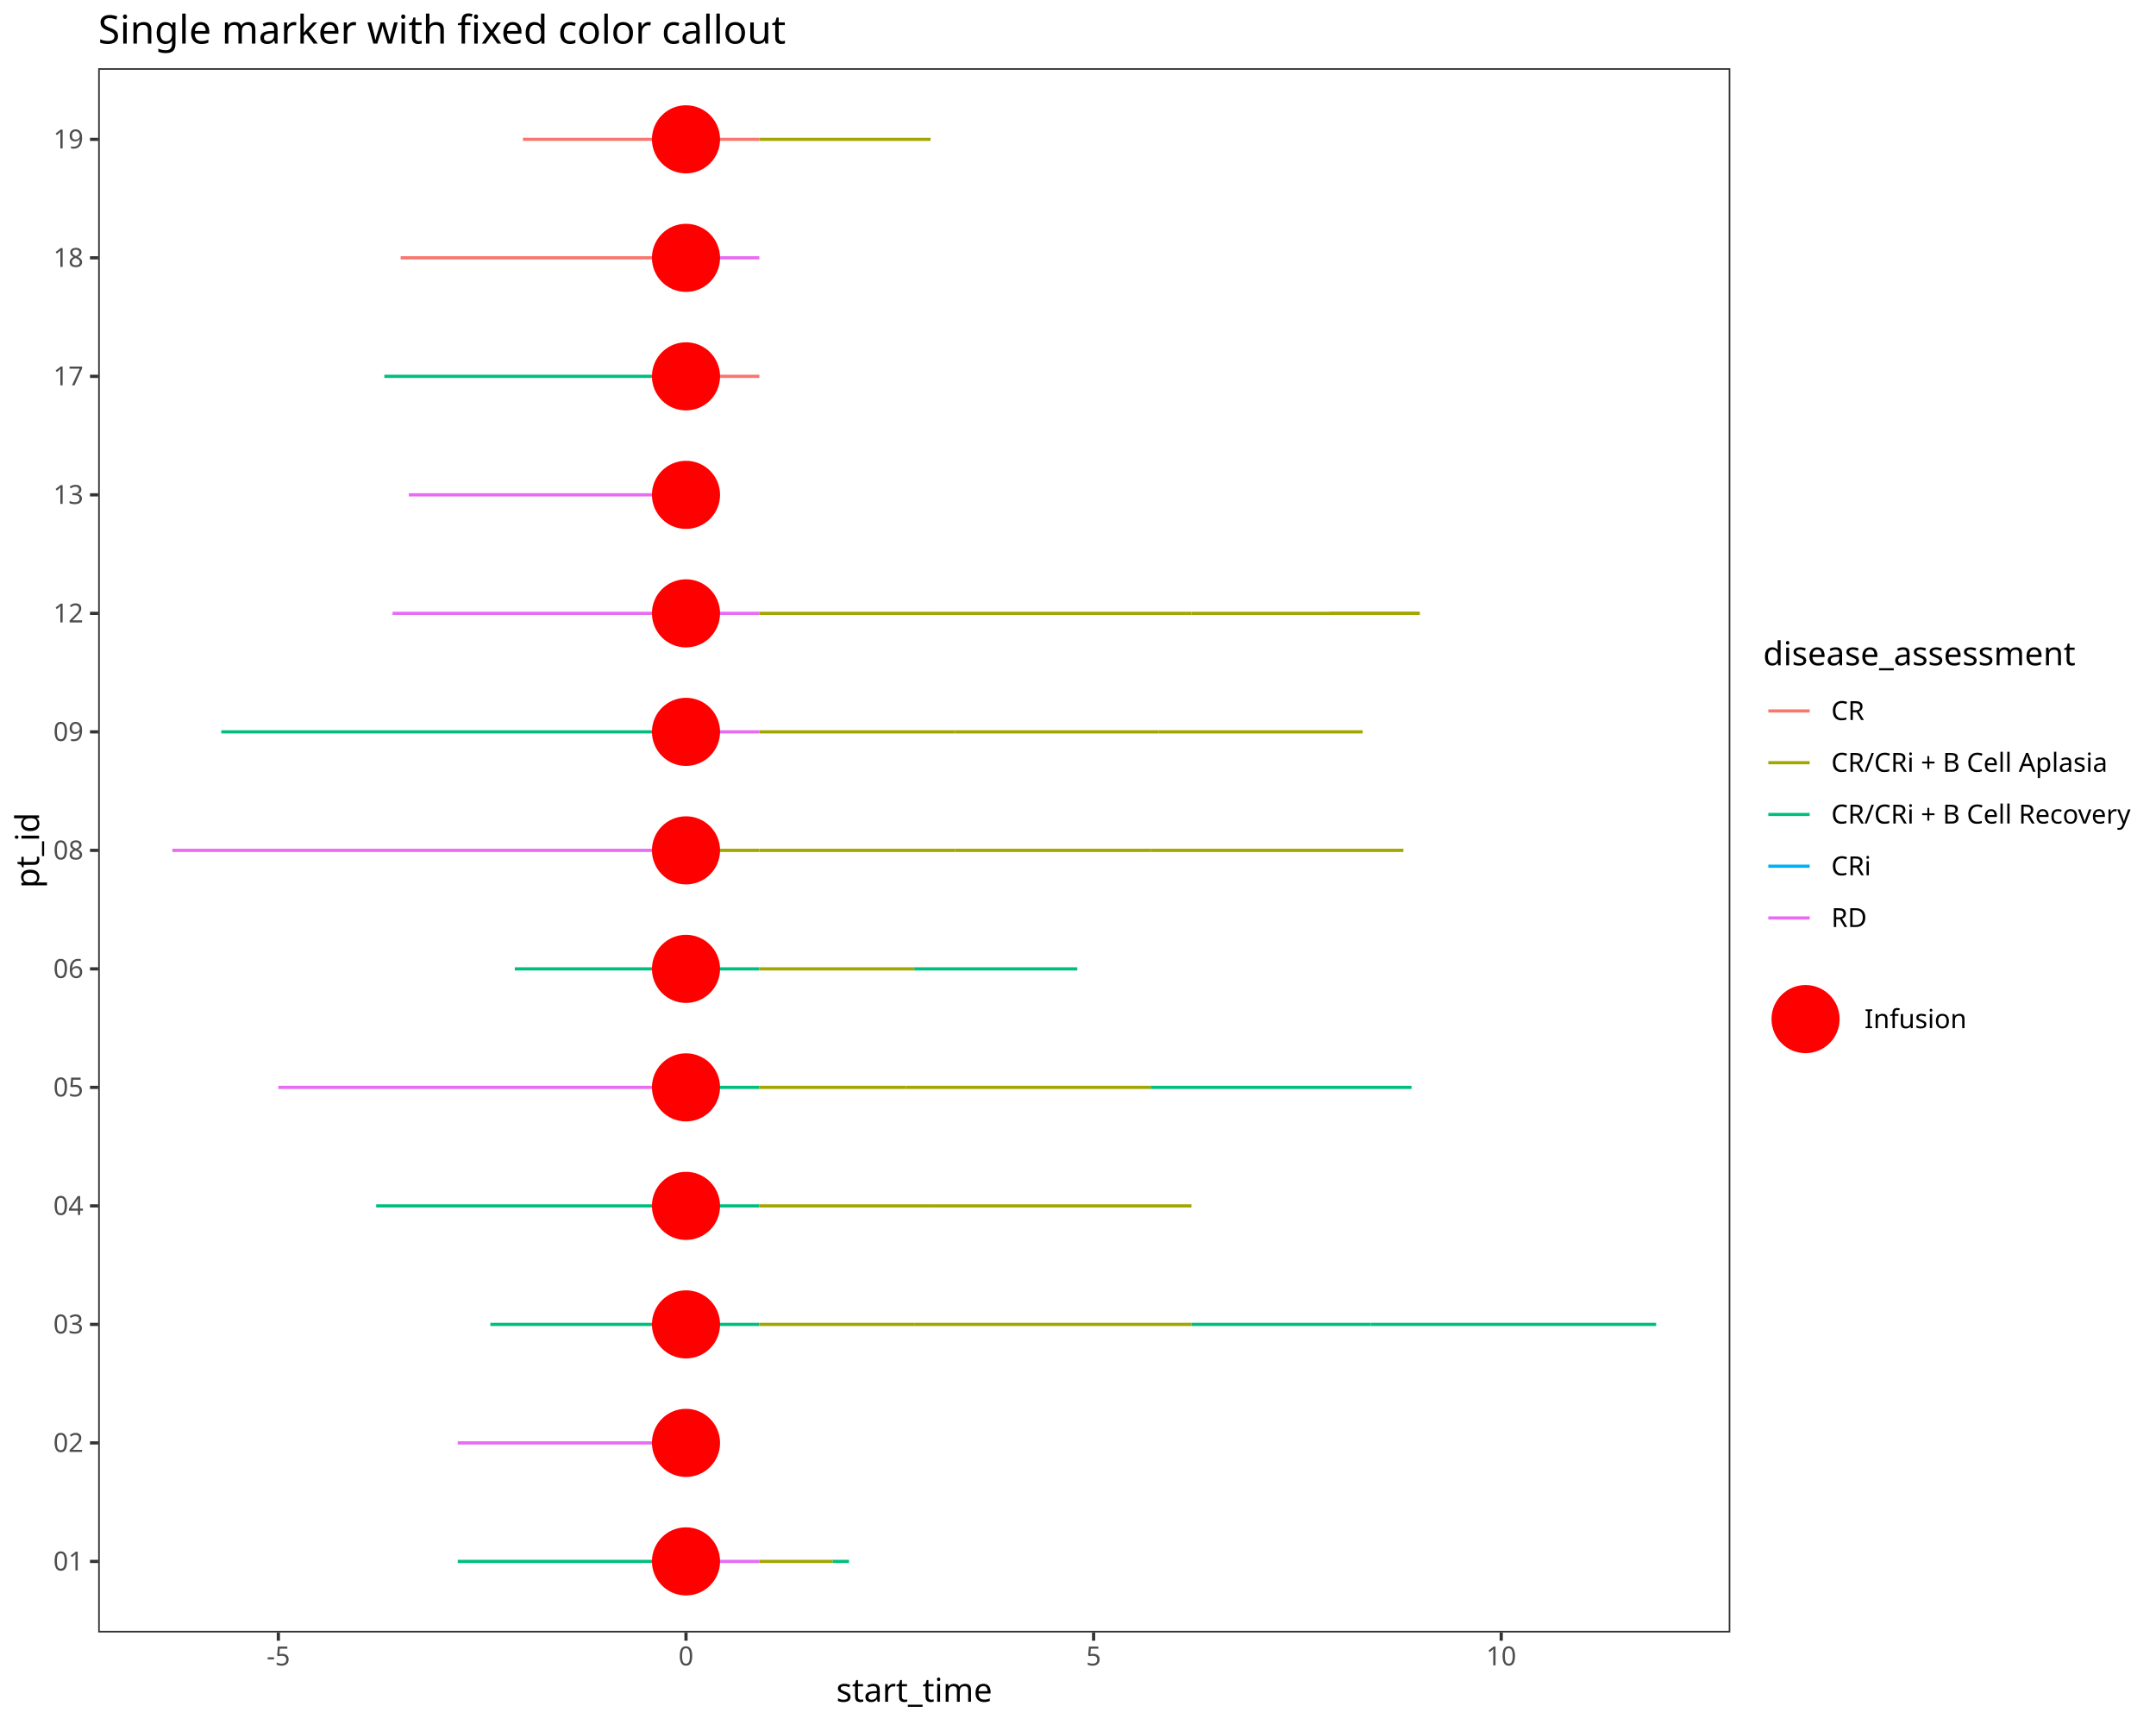
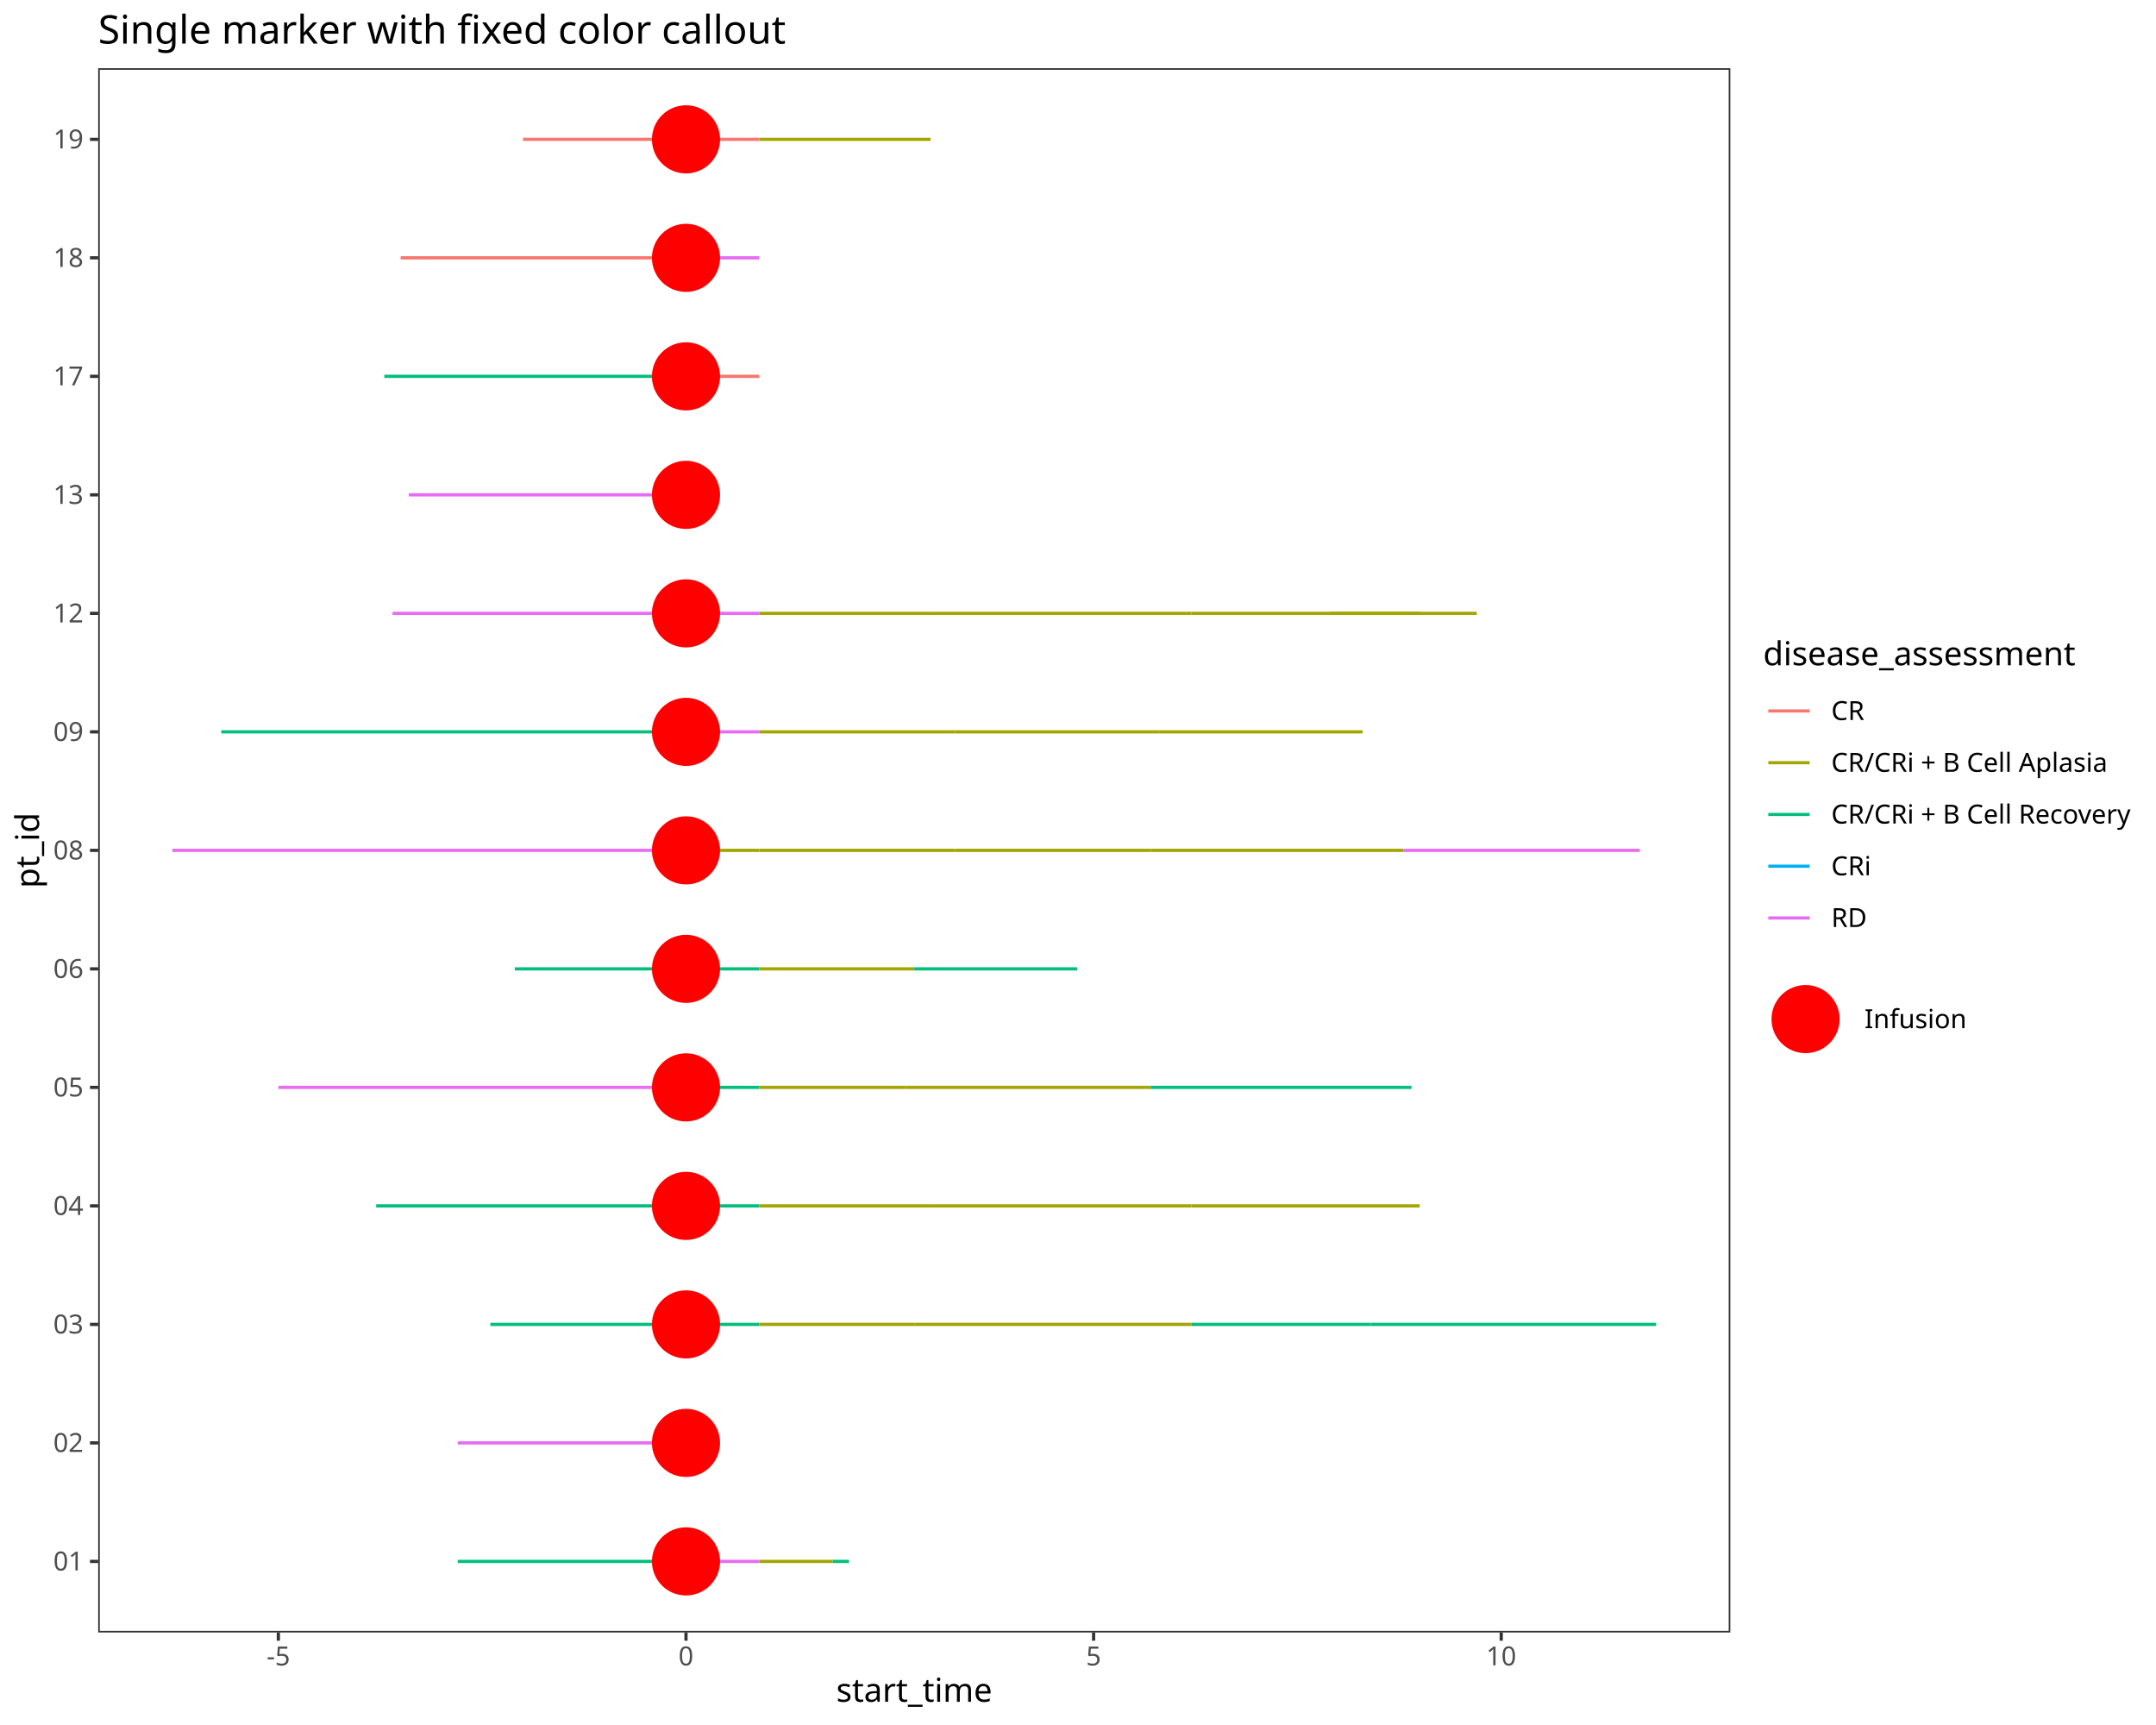
<svg xmlns="http://www.w3.org/2000/svg" class="svglite" data-engine-version="2.0" width="720.00pt" height="576.00pt" viewBox="0 0 720.00 576.00">
  <defs>
    <style type="text/css">
    .svglite line, .svglite polyline, .svglite polygon, .svglite path, .svglite rect, .svglite circle {
      fill: none;
      stroke: #000000;
      stroke-linecap: round;
      stroke-linejoin: round;
      stroke-miterlimit: 10.00;
    }
  </style>
  </defs>
  <rect width="100%" height="100%" style="stroke: none; fill: #FFFFFF;" />
  <defs>
    <clipPath id="cpMC4wMHw3MjAuMDB8MC4wMHw1NzYuMDA=">
      <rect x="0.00" y="0.00" width="720.00" height="576.00" />
    </clipPath>
  </defs>
  <g clip-path="url(#cpMC4wMHw3MjAuMDB8MC4wMHw1NzYuMDA=)">
    <rect x="0.00" y="0.00" width="720.00" height="576.00" style="stroke-width: 1.07; stroke: #FFFFFF; fill: #FFFFFF;" />
  </g>
  <defs>
    <clipPath id="cpMzIuNzl8NTc3Ljg0fDIyLjc4fDU0NS4xMQ==">
      <rect x="32.79" y="22.78" width="545.05" height="522.33" />
    </clipPath>
  </defs>
  <g clip-path="url(#cpMzIuNzl8NTc3Ljg0fDIyLjc4fDU0NS4xMQ==)">
    <rect x="32.79" y="22.78" width="545.05" height="522.33" style="stroke-width: 1.07; stroke: none; fill: #FFFFFF;" />
    <line x1="152.86" y1="521.37" x2="229.09" y2="521.37" style="stroke-width: 1.07; stroke: #00BF7D; stroke-linecap: butt;" />
    <line x1="229.09" y1="521.37" x2="253.59" y2="521.37" style="stroke-width: 1.07; stroke: #E76BF3; stroke-linecap: butt;" />
    <line x1="253.59" y1="521.37" x2="278.09" y2="521.37" style="stroke-width: 1.07; stroke: #A3A500; stroke-linecap: butt;" />
    <line x1="278.09" y1="521.37" x2="283.54" y2="521.37" style="stroke-width: 1.07; stroke: #00BF7D; stroke-linecap: butt;" />
    <line x1="152.86" y1="481.80" x2="229.09" y2="481.80" style="stroke-width: 1.07; stroke: #E76BF3; stroke-linecap: butt;" />
    <line x1="229.09" y1="481.80" x2="234.53" y2="481.80" style="stroke-width: 1.07; stroke: #00B0F6; stroke-linecap: butt;" />
    <line x1="163.75" y1="442.23" x2="229.09" y2="442.23" style="stroke-width: 1.07; stroke: #00BF7D; stroke-linecap: butt;" />
    <line x1="229.09" y1="442.23" x2="253.59" y2="442.23" style="stroke-width: 1.07; stroke: #00BF7D; stroke-linecap: butt;" />
    <line x1="253.59" y1="442.23" x2="305.32" y2="442.23" style="stroke-width: 1.07; stroke: #A3A500; stroke-linecap: butt;" />
    <line x1="305.32" y1="442.23" x2="397.88" y2="442.23" style="stroke-width: 1.07; stroke: #A3A500; stroke-linecap: butt;" />
    <line x1="397.88" y1="442.23" x2="457.78" y2="442.23" style="stroke-width: 1.07; stroke: #00BF7D; stroke-linecap: butt;" />
    <line x1="457.78" y1="442.23" x2="553.07" y2="442.23" style="stroke-width: 1.07; stroke: #00BF7D; stroke-linecap: butt;" />
    <line x1="553.07" y1="442.23" x2="553.07" y2="442.23" style="stroke-width: 1.07; stroke: #00BF7D; stroke-linecap: butt;" />
    <line x1="125.63" y1="402.66" x2="229.09" y2="402.66" style="stroke-width: 1.07; stroke: #00BF7D; stroke-linecap: butt;" />
    <line x1="229.09" y1="402.66" x2="253.59" y2="402.66" style="stroke-width: 1.07; stroke: #00BF7D; stroke-linecap: butt;" />
    <line x1="253.59" y1="402.66" x2="310.76" y2="402.66" style="stroke-width: 1.07; stroke: #A3A500; stroke-linecap: butt;" />
    <line x1="310.76" y1="402.66" x2="397.88" y2="402.66" style="stroke-width: 1.07; stroke: #A3A500; stroke-linecap: butt;" />
+     <line x1="397.88" y1="402.66" x2="474.11" y2="402.66" style="stroke-width: 1.07; stroke: #A3A500; stroke-linecap: butt;" />
    <line x1="92.96" y1="363.09" x2="229.09" y2="363.09" style="stroke-width: 1.07; stroke: #E76BF3; stroke-linecap: butt;" />
    <line x1="229.09" y1="363.09" x2="253.59" y2="363.09" style="stroke-width: 1.07; stroke: #00BF7D; stroke-linecap: butt;" />
    <line x1="253.59" y1="363.09" x2="302.60" y2="363.09" style="stroke-width: 1.07; stroke: #A3A500; stroke-linecap: butt;" />
    <line x1="302.60" y1="363.09" x2="384.27" y2="363.09" style="stroke-width: 1.07; stroke: #A3A500; stroke-linecap: butt;" />
    <line x1="384.27" y1="363.09" x2="471.39" y2="363.09" style="stroke-width: 1.07; stroke: #00BF7D; stroke-linecap: butt;" />
    <line x1="171.91" y1="323.52" x2="223.64" y2="323.52" style="stroke-width: 1.07; stroke: #00BF7D; stroke-linecap: butt;" />
    <line x1="223.64" y1="323.52" x2="253.59" y2="323.52" style="stroke-width: 1.07; stroke: #00BF7D; stroke-linecap: butt;" />
    <line x1="253.59" y1="323.52" x2="305.32" y2="323.52" style="stroke-width: 1.07; stroke: #A3A500; stroke-linecap: butt;" />
    <line x1="305.32" y1="323.52" x2="359.77" y2="323.52" style="stroke-width: 1.07; stroke: #00BF7D; stroke-linecap: butt;" />
    <line x1="57.57" y1="283.95" x2="223.64" y2="283.95" style="stroke-width: 1.07; stroke: #E76BF3; stroke-linecap: butt;" />
    <line x1="223.64" y1="283.95" x2="253.59" y2="283.95" style="stroke-width: 1.07; stroke: #A3A500; stroke-linecap: butt;" />
    <line x1="253.59" y1="283.95" x2="318.93" y2="283.95" style="stroke-width: 1.07; stroke: #A3A500; stroke-linecap: butt;" />
    <line x1="318.93" y1="283.95" x2="384.27" y2="283.95" style="stroke-width: 1.07; stroke: #A3A500; stroke-linecap: butt;" />
    <line x1="384.27" y1="283.95" x2="468.67" y2="283.95" style="stroke-width: 1.07; stroke: #A3A500; stroke-linecap: butt;" />
+     <line x1="468.67" y1="283.95" x2="547.62" y2="283.95" style="stroke-width: 1.07; stroke: #E76BF3; stroke-linecap: butt;" />
    <line x1="73.90" y1="244.38" x2="229.09" y2="244.38" style="stroke-width: 1.07; stroke: #00BF7D; stroke-linecap: butt;" />
    <line x1="229.09" y1="244.38" x2="253.59" y2="244.38" style="stroke-width: 1.07; stroke: #E76BF3; stroke-linecap: butt;" />
    <line x1="253.59" y1="244.38" x2="318.93" y2="244.38" style="stroke-width: 1.07; stroke: #A3A500; stroke-linecap: butt;" />
    <line x1="318.93" y1="244.38" x2="386.99" y2="244.38" style="stroke-width: 1.07; stroke: #A3A500; stroke-linecap: butt;" />
    <line x1="386.99" y1="244.38" x2="455.06" y2="244.38" style="stroke-width: 1.07; stroke: #A3A500; stroke-linecap: butt;" />
    <line x1="131.08" y1="204.81" x2="229.09" y2="204.81" style="stroke-width: 1.07; stroke: #E76BF3; stroke-linecap: butt;" />
    <line x1="229.09" y1="204.81" x2="253.59" y2="204.81" style="stroke-width: 1.07; stroke: #E76BF3; stroke-linecap: butt;" />
    <line x1="253.59" y1="204.81" x2="310.76" y2="204.81" style="stroke-width: 1.07; stroke: #A3A500; stroke-linecap: butt;" />
    <line x1="310.76" y1="204.81" x2="397.88" y2="204.81" style="stroke-width: 1.07; stroke: #A3A500; stroke-linecap: butt;" />
    <line x1="397.88" y1="204.81" x2="474.11" y2="204.81" style="stroke-width: 1.07; stroke: #A3A500; stroke-linecap: butt;" />
    <line x1="474.11" y1="204.81" x2="444.17" y2="204.81" style="stroke-width: 1.07; stroke: #A3A500; stroke-linecap: butt;" />
+     <line x1="444.17" y1="204.81" x2="493.17" y2="204.81" style="stroke-width: 1.07; stroke: #A3A500; stroke-linecap: butt;" />
    <line x1="136.52" y1="165.24" x2="223.64" y2="165.24" style="stroke-width: 1.07; stroke: #E76BF3; stroke-linecap: butt;" />
    <line x1="128.35" y1="125.67" x2="223.64" y2="125.67" style="stroke-width: 1.07; stroke: #00BF7D; stroke-linecap: butt;" />
    <line x1="223.64" y1="125.67" x2="253.59" y2="125.67" style="stroke-width: 1.07; stroke: #F8766D; stroke-linecap: butt;" />
    <line x1="133.80" y1="86.10" x2="229.09" y2="86.10" style="stroke-width: 1.07; stroke: #F8766D; stroke-linecap: butt;" />
    <line x1="229.09" y1="86.10" x2="253.59" y2="86.10" style="stroke-width: 1.07; stroke: #E76BF3; stroke-linecap: butt;" />
    <line x1="174.64" y1="46.53" x2="223.64" y2="46.53" style="stroke-width: 1.07; stroke: #F8766D; stroke-linecap: butt;" />
    <line x1="223.64" y1="46.53" x2="253.59" y2="46.53" style="stroke-width: 1.07; stroke: #F8766D; stroke-linecap: butt;" />
    <line x1="253.59" y1="46.53" x2="310.76" y2="46.53" style="stroke-width: 1.07; stroke: #A3A500; stroke-linecap: butt;" />
    <circle cx="229.09" cy="521.37" r="11.02" style="stroke-width: 0.71; stroke: #FF0000; fill: #FF0000;" />
    <circle cx="229.09" cy="481.80" r="11.02" style="stroke-width: 0.71; stroke: #FF0000; fill: #FF0000;" />
    <circle cx="229.09" cy="442.23" r="11.02" style="stroke-width: 0.71; stroke: #FF0000; fill: #FF0000;" />
    <circle cx="229.09" cy="402.66" r="11.02" style="stroke-width: 0.71; stroke: #FF0000; fill: #FF0000;" />
    <circle cx="229.09" cy="363.09" r="11.02" style="stroke-width: 0.71; stroke: #FF0000; fill: #FF0000;" />
    <circle cx="229.09" cy="323.52" r="11.02" style="stroke-width: 0.71; stroke: #FF0000; fill: #FF0000;" />
    <circle cx="229.09" cy="283.95" r="11.02" style="stroke-width: 0.71; stroke: #FF0000; fill: #FF0000;" />
    <circle cx="229.09" cy="244.38" r="11.02" style="stroke-width: 0.71; stroke: #FF0000; fill: #FF0000;" />
    <circle cx="229.09" cy="204.81" r="11.02" style="stroke-width: 0.71; stroke: #FF0000; fill: #FF0000;" />
    <circle cx="229.09" cy="165.24" r="11.02" style="stroke-width: 0.71; stroke: #FF0000; fill: #FF0000;" />
    <circle cx="229.09" cy="125.67" r="11.02" style="stroke-width: 0.71; stroke: #FF0000; fill: #FF0000;" />
    <circle cx="229.09" cy="86.10" r="11.02" style="stroke-width: 0.71; stroke: #FF0000; fill: #FF0000;" />
    <circle cx="229.09" cy="46.53" r="11.02" style="stroke-width: 0.71; stroke: #FF0000; fill: #FF0000;" />
    <rect x="32.79" y="22.78" width="545.05" height="522.33" style="stroke-width: 1.07; stroke: #333333;" />
  </g>
  <g clip-path="url(#cpMC4wMHw3MjAuMDB8MC4wMHw1NzYuMDA=)">
    <text x="27.86" y="524.40" text-anchor="end" style="font-size: 8.80px; fill: #4D4D4D; font-family: sans;" textLength="9.79px" lengthAdjust="spacingAndGlyphs">01</text>
    <text x="27.86" y="484.83" text-anchor="end" style="font-size: 8.80px; fill: #4D4D4D; font-family: sans;" textLength="9.79px" lengthAdjust="spacingAndGlyphs">02</text>
    <text x="27.86" y="445.26" text-anchor="end" style="font-size: 8.80px; fill: #4D4D4D; font-family: sans;" textLength="9.79px" lengthAdjust="spacingAndGlyphs">03</text>
    <text x="27.86" y="405.69" text-anchor="end" style="font-size: 8.80px; fill: #4D4D4D; font-family: sans;" textLength="9.79px" lengthAdjust="spacingAndGlyphs">04</text>
    <text x="27.86" y="366.12" text-anchor="end" style="font-size: 8.80px; fill: #4D4D4D; font-family: sans;" textLength="9.79px" lengthAdjust="spacingAndGlyphs">05</text>
    <text x="27.86" y="326.55" text-anchor="end" style="font-size: 8.80px; fill: #4D4D4D; font-family: sans;" textLength="9.79px" lengthAdjust="spacingAndGlyphs">06</text>
    <text x="27.86" y="286.98" text-anchor="end" style="font-size: 8.80px; fill: #4D4D4D; font-family: sans;" textLength="9.79px" lengthAdjust="spacingAndGlyphs">08</text>
    <text x="27.86" y="247.41" text-anchor="end" style="font-size: 8.80px; fill: #4D4D4D; font-family: sans;" textLength="9.79px" lengthAdjust="spacingAndGlyphs">09</text>
    <text x="27.86" y="207.84" text-anchor="end" style="font-size: 8.80px; fill: #4D4D4D; font-family: sans;" textLength="9.79px" lengthAdjust="spacingAndGlyphs">12</text>
    <text x="27.86" y="168.26" text-anchor="end" style="font-size: 8.80px; fill: #4D4D4D; font-family: sans;" textLength="9.79px" lengthAdjust="spacingAndGlyphs">13</text>
    <text x="27.86" y="128.69" text-anchor="end" style="font-size: 8.80px; fill: #4D4D4D; font-family: sans;" textLength="9.79px" lengthAdjust="spacingAndGlyphs">17</text>
    <text x="27.86" y="89.12" text-anchor="end" style="font-size: 8.80px; fill: #4D4D4D; font-family: sans;" textLength="9.79px" lengthAdjust="spacingAndGlyphs">18</text>
    <text x="27.86" y="49.55" text-anchor="end" style="font-size: 8.80px; fill: #4D4D4D; font-family: sans;" textLength="9.79px" lengthAdjust="spacingAndGlyphs">19</text>
    <polyline points="30.05,521.37 32.79,521.37 " style="stroke-width: 1.07; stroke: #333333; stroke-linecap: butt;" />
    <polyline points="30.05,481.80 32.79,481.80 " style="stroke-width: 1.07; stroke: #333333; stroke-linecap: butt;" />
    <polyline points="30.05,442.23 32.79,442.23 " style="stroke-width: 1.07; stroke: #333333; stroke-linecap: butt;" />
    <polyline points="30.05,402.66 32.79,402.66 " style="stroke-width: 1.07; stroke: #333333; stroke-linecap: butt;" />
    <polyline points="30.05,363.09 32.79,363.09 " style="stroke-width: 1.07; stroke: #333333; stroke-linecap: butt;" />
    <polyline points="30.05,323.52 32.79,323.52 " style="stroke-width: 1.07; stroke: #333333; stroke-linecap: butt;" />
    <polyline points="30.05,283.95 32.79,283.95 " style="stroke-width: 1.07; stroke: #333333; stroke-linecap: butt;" />
    <polyline points="30.05,244.38 32.79,244.38 " style="stroke-width: 1.07; stroke: #333333; stroke-linecap: butt;" />
    <polyline points="30.05,204.81 32.79,204.81 " style="stroke-width: 1.07; stroke: #333333; stroke-linecap: butt;" />
    <polyline points="30.05,165.24 32.79,165.24 " style="stroke-width: 1.07; stroke: #333333; stroke-linecap: butt;" />
    <polyline points="30.05,125.67 32.79,125.67 " style="stroke-width: 1.07; stroke: #333333; stroke-linecap: butt;" />
    <polyline points="30.05,86.10 32.79,86.10 " style="stroke-width: 1.07; stroke: #333333; stroke-linecap: butt;" />
    <polyline points="30.05,46.53 32.79,46.53 " style="stroke-width: 1.07; stroke: #333333; stroke-linecap: butt;" />
    <polyline points="92.96,547.85 92.96,545.11 " style="stroke-width: 1.07; stroke: #333333; stroke-linecap: butt;" />
    <polyline points="229.09,547.85 229.09,545.11 " style="stroke-width: 1.07; stroke: #333333; stroke-linecap: butt;" />
    <polyline points="365.21,547.85 365.21,545.11 " style="stroke-width: 1.07; stroke: #333333; stroke-linecap: butt;" />
    <polyline points="501.34,547.85 501.34,545.11 " style="stroke-width: 1.07; stroke: #333333; stroke-linecap: butt;" />
    <text x="92.96" y="556.10" text-anchor="middle" style="font-size: 8.80px; fill: #4D4D4D; font-family: sans;" textLength="7.82px" lengthAdjust="spacingAndGlyphs">-5</text>
    <text x="229.09" y="556.10" text-anchor="middle" style="font-size: 8.80px; fill: #4D4D4D; font-family: sans;" textLength="4.89px" lengthAdjust="spacingAndGlyphs">0</text>
    <text x="365.21" y="556.10" text-anchor="middle" style="font-size: 8.80px; fill: #4D4D4D; font-family: sans;" textLength="4.89px" lengthAdjust="spacingAndGlyphs">5</text>
    <text x="501.34" y="556.10" text-anchor="middle" style="font-size: 8.80px; fill: #4D4D4D; font-family: sans;" textLength="9.79px" lengthAdjust="spacingAndGlyphs">10</text>
    <text x="305.32" y="568.24" text-anchor="middle" style="font-size: 11.00px; font-family: sans;" textLength="48.30px" lengthAdjust="spacingAndGlyphs">start_time</text>
    <text transform="translate(13.05,283.95) rotate(-90)" text-anchor="middle" style="font-size: 11.00px; font-family: sans;" textLength="23.85px" lengthAdjust="spacingAndGlyphs">pt_id</text>
    <rect x="588.80" y="213.43" width="125.72" height="101.73" style="stroke-width: 1.07; stroke: none; fill: #FFFFFF;" />
    <text x="588.80" y="222.14" style="font-size: 11.00px; font-family: sans;" textLength="102.76px" lengthAdjust="spacingAndGlyphs">disease_assessment</text>
    <rect x="588.80" y="228.76" width="17.28" height="17.28" style="stroke-width: 1.07; stroke: none; fill: #FFFFFF;" />
    <line x1="590.53" y1="237.40" x2="604.35" y2="237.40" style="stroke-width: 1.07; stroke: #F8766D; stroke-linecap: butt;" />
    <rect x="588.80" y="246.04" width="17.28" height="17.28" style="stroke-width: 1.07; stroke: none; fill: #FFFFFF;" />
    <line x1="590.53" y1="254.68" x2="604.35" y2="254.68" style="stroke-width: 1.07; stroke: #A3A500; stroke-linecap: butt;" />
    <rect x="588.80" y="263.32" width="17.28" height="17.28" style="stroke-width: 1.07; stroke: none; fill: #FFFFFF;" />
    <line x1="590.53" y1="271.96" x2="604.35" y2="271.96" style="stroke-width: 1.07; stroke: #00BF7D; stroke-linecap: butt;" />
    <rect x="588.80" y="280.60" width="17.28" height="17.28" style="stroke-width: 1.07; stroke: none; fill: #FFFFFF;" />
    <line x1="590.53" y1="289.24" x2="604.35" y2="289.24" style="stroke-width: 1.07; stroke: #00B0F6; stroke-linecap: butt;" />
    <rect x="588.80" y="297.88" width="17.28" height="17.28" style="stroke-width: 1.07; stroke: none; fill: #FFFFFF;" />
    <line x1="590.53" y1="306.52" x2="604.35" y2="306.52" style="stroke-width: 1.07; stroke: #E76BF3; stroke-linecap: butt;" />
    <text x="611.56" y="240.43" style="font-size: 8.80px; font-family: sans;" textLength="12.71px" lengthAdjust="spacingAndGlyphs">CR</text>
    <text x="611.56" y="257.71" style="font-size: 8.80px; font-family: sans;" textLength="94.64px" lengthAdjust="spacingAndGlyphs">CR/CRi + B Cell Aplasia</text>
    <text x="611.56" y="274.99" style="font-size: 8.80px; font-family: sans;" textLength="102.96px" lengthAdjust="spacingAndGlyphs">CR/CRi + B Cell Recovery</text>
    <text x="611.56" y="292.27" style="font-size: 8.80px; font-family: sans;" textLength="14.67px" lengthAdjust="spacingAndGlyphs">CRi</text>
    <text x="611.56" y="309.55" style="font-size: 8.80px; font-family: sans;" textLength="12.71px" lengthAdjust="spacingAndGlyphs">RD</text>
    <rect x="588.80" y="326.12" width="64.65" height="28.35" style="stroke-width: 1.07; stroke: none; fill: #FFFFFF;" />
    <rect x="588.80" y="326.12" width="28.35" height="28.35" style="stroke-width: 1.07; stroke: none; fill: #FFFFFF;" />
    <circle cx="602.97" cy="340.29" r="11.02" style="stroke-width: 0.71; stroke: #FF0000; fill: #FF0000;" />
    <text x="622.63" y="343.32" style="font-size: 8.80px; font-family: sans;" textLength="30.82px" lengthAdjust="spacingAndGlyphs">Infusion</text>
    <text x="32.79" y="14.56" style="font-size: 13.20px; font-family: sans;" textLength="214.24px" lengthAdjust="spacingAndGlyphs">Single marker with fixed color callout</text>
  </g>
</svg>
